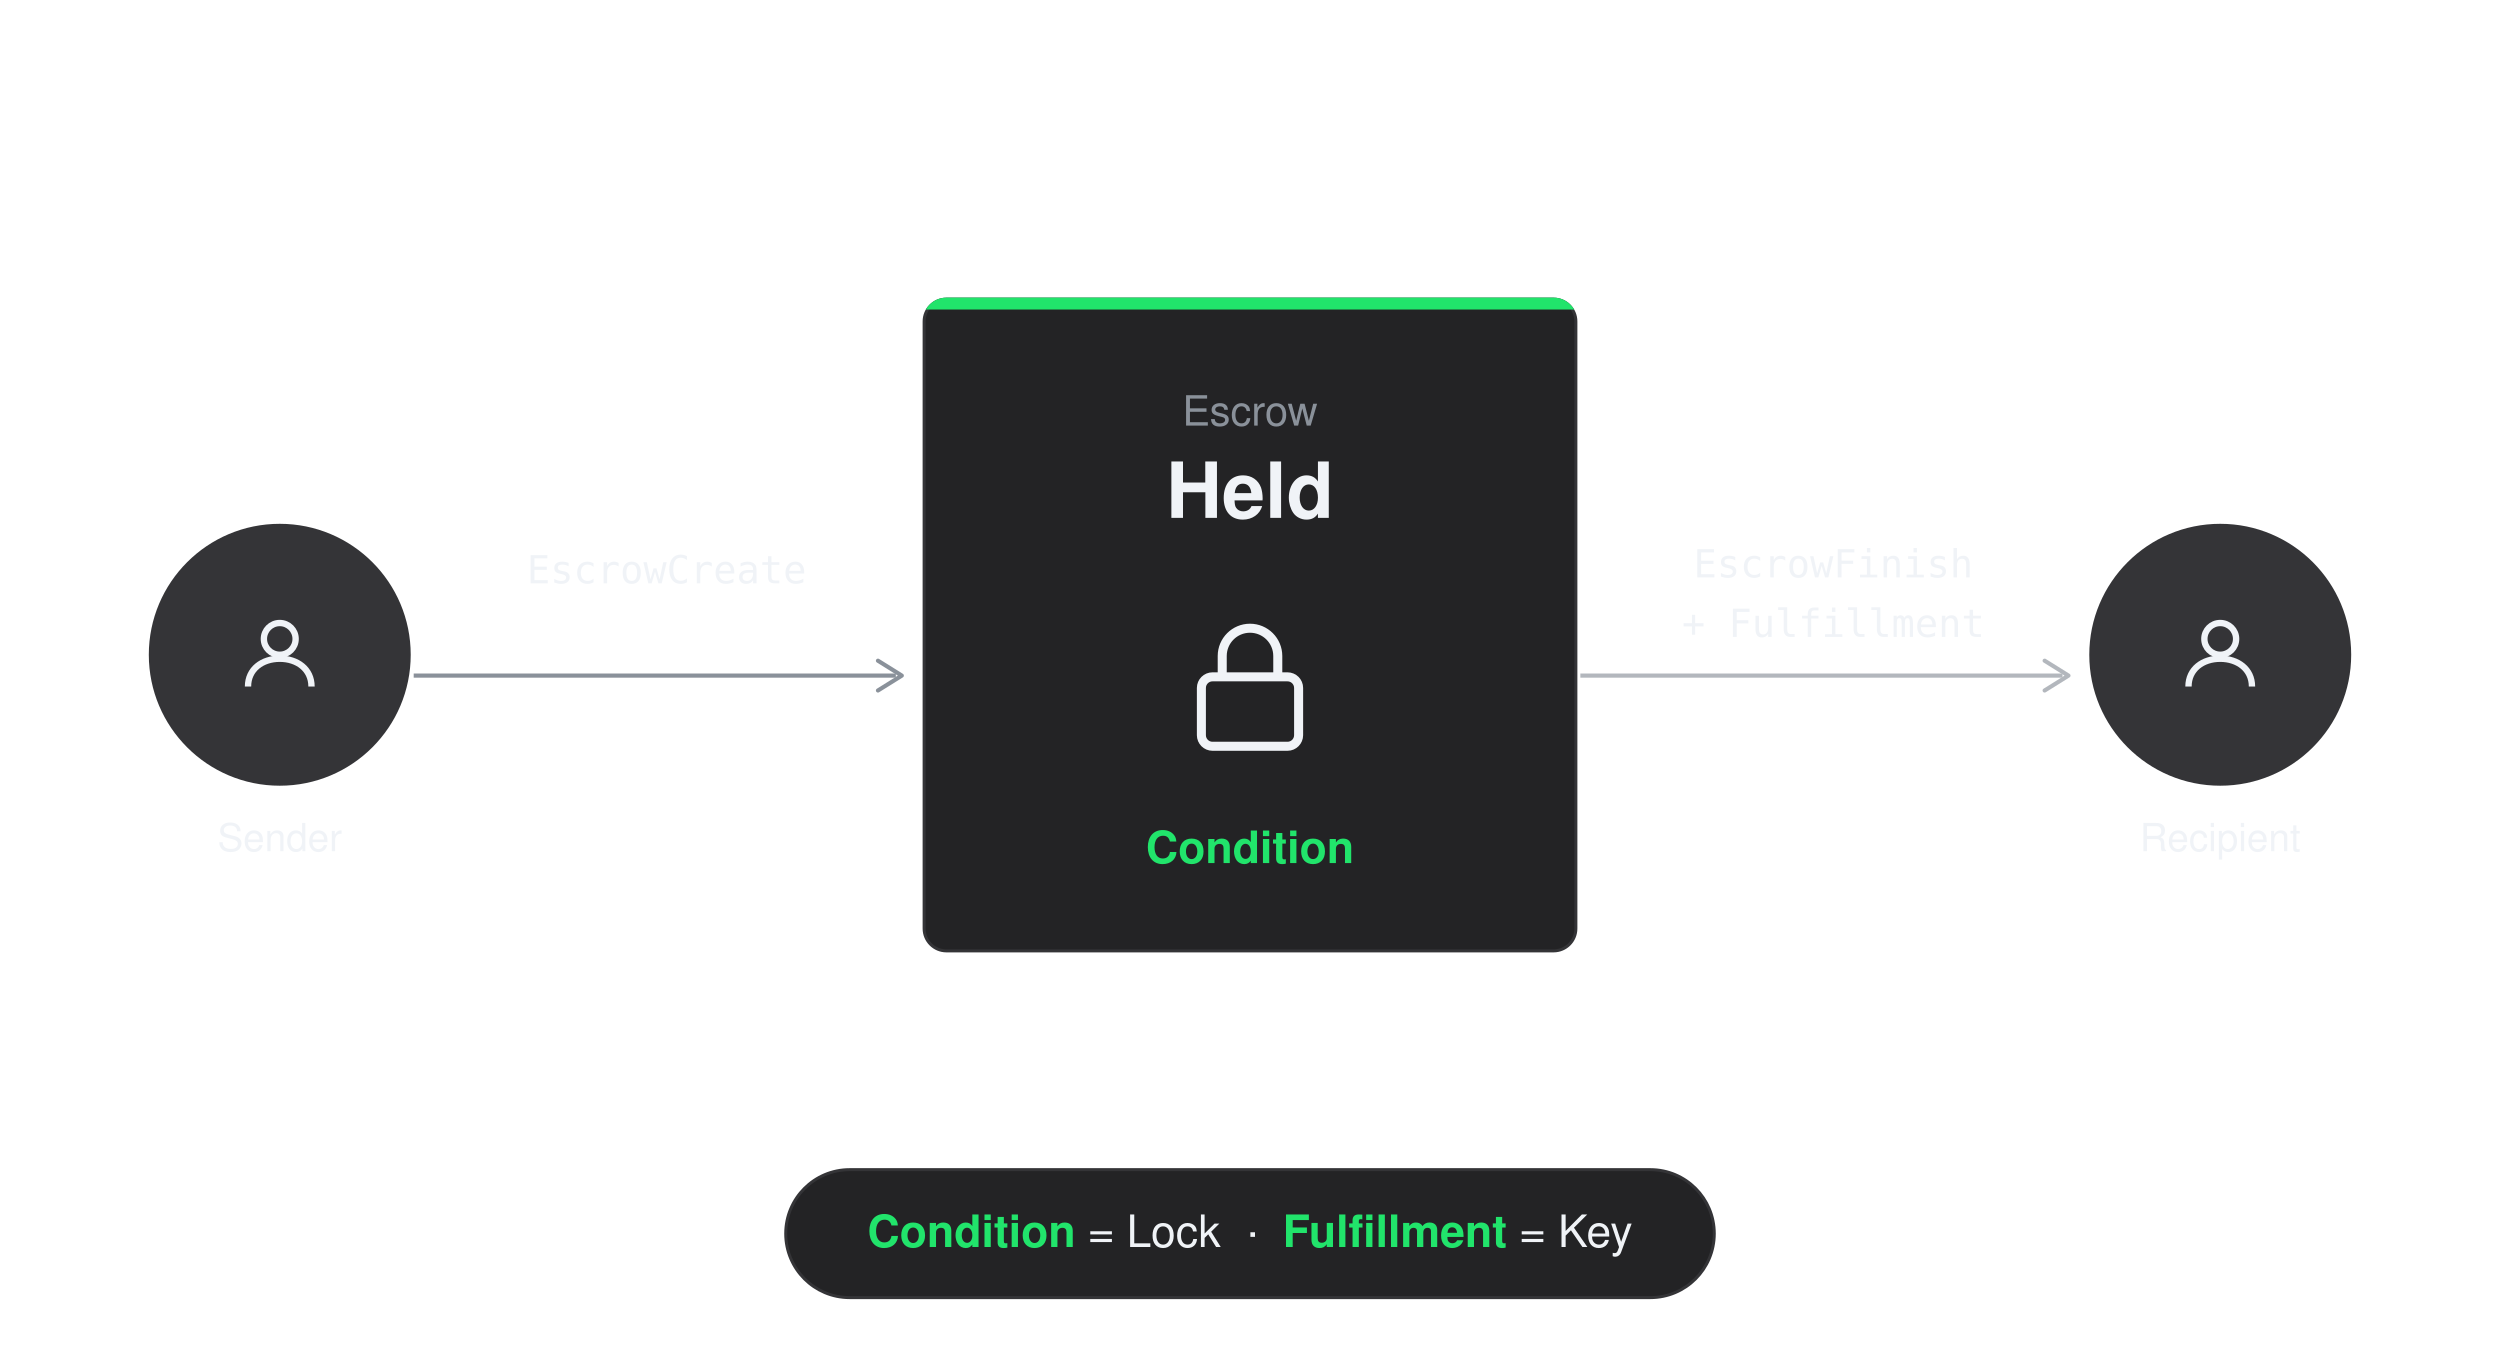
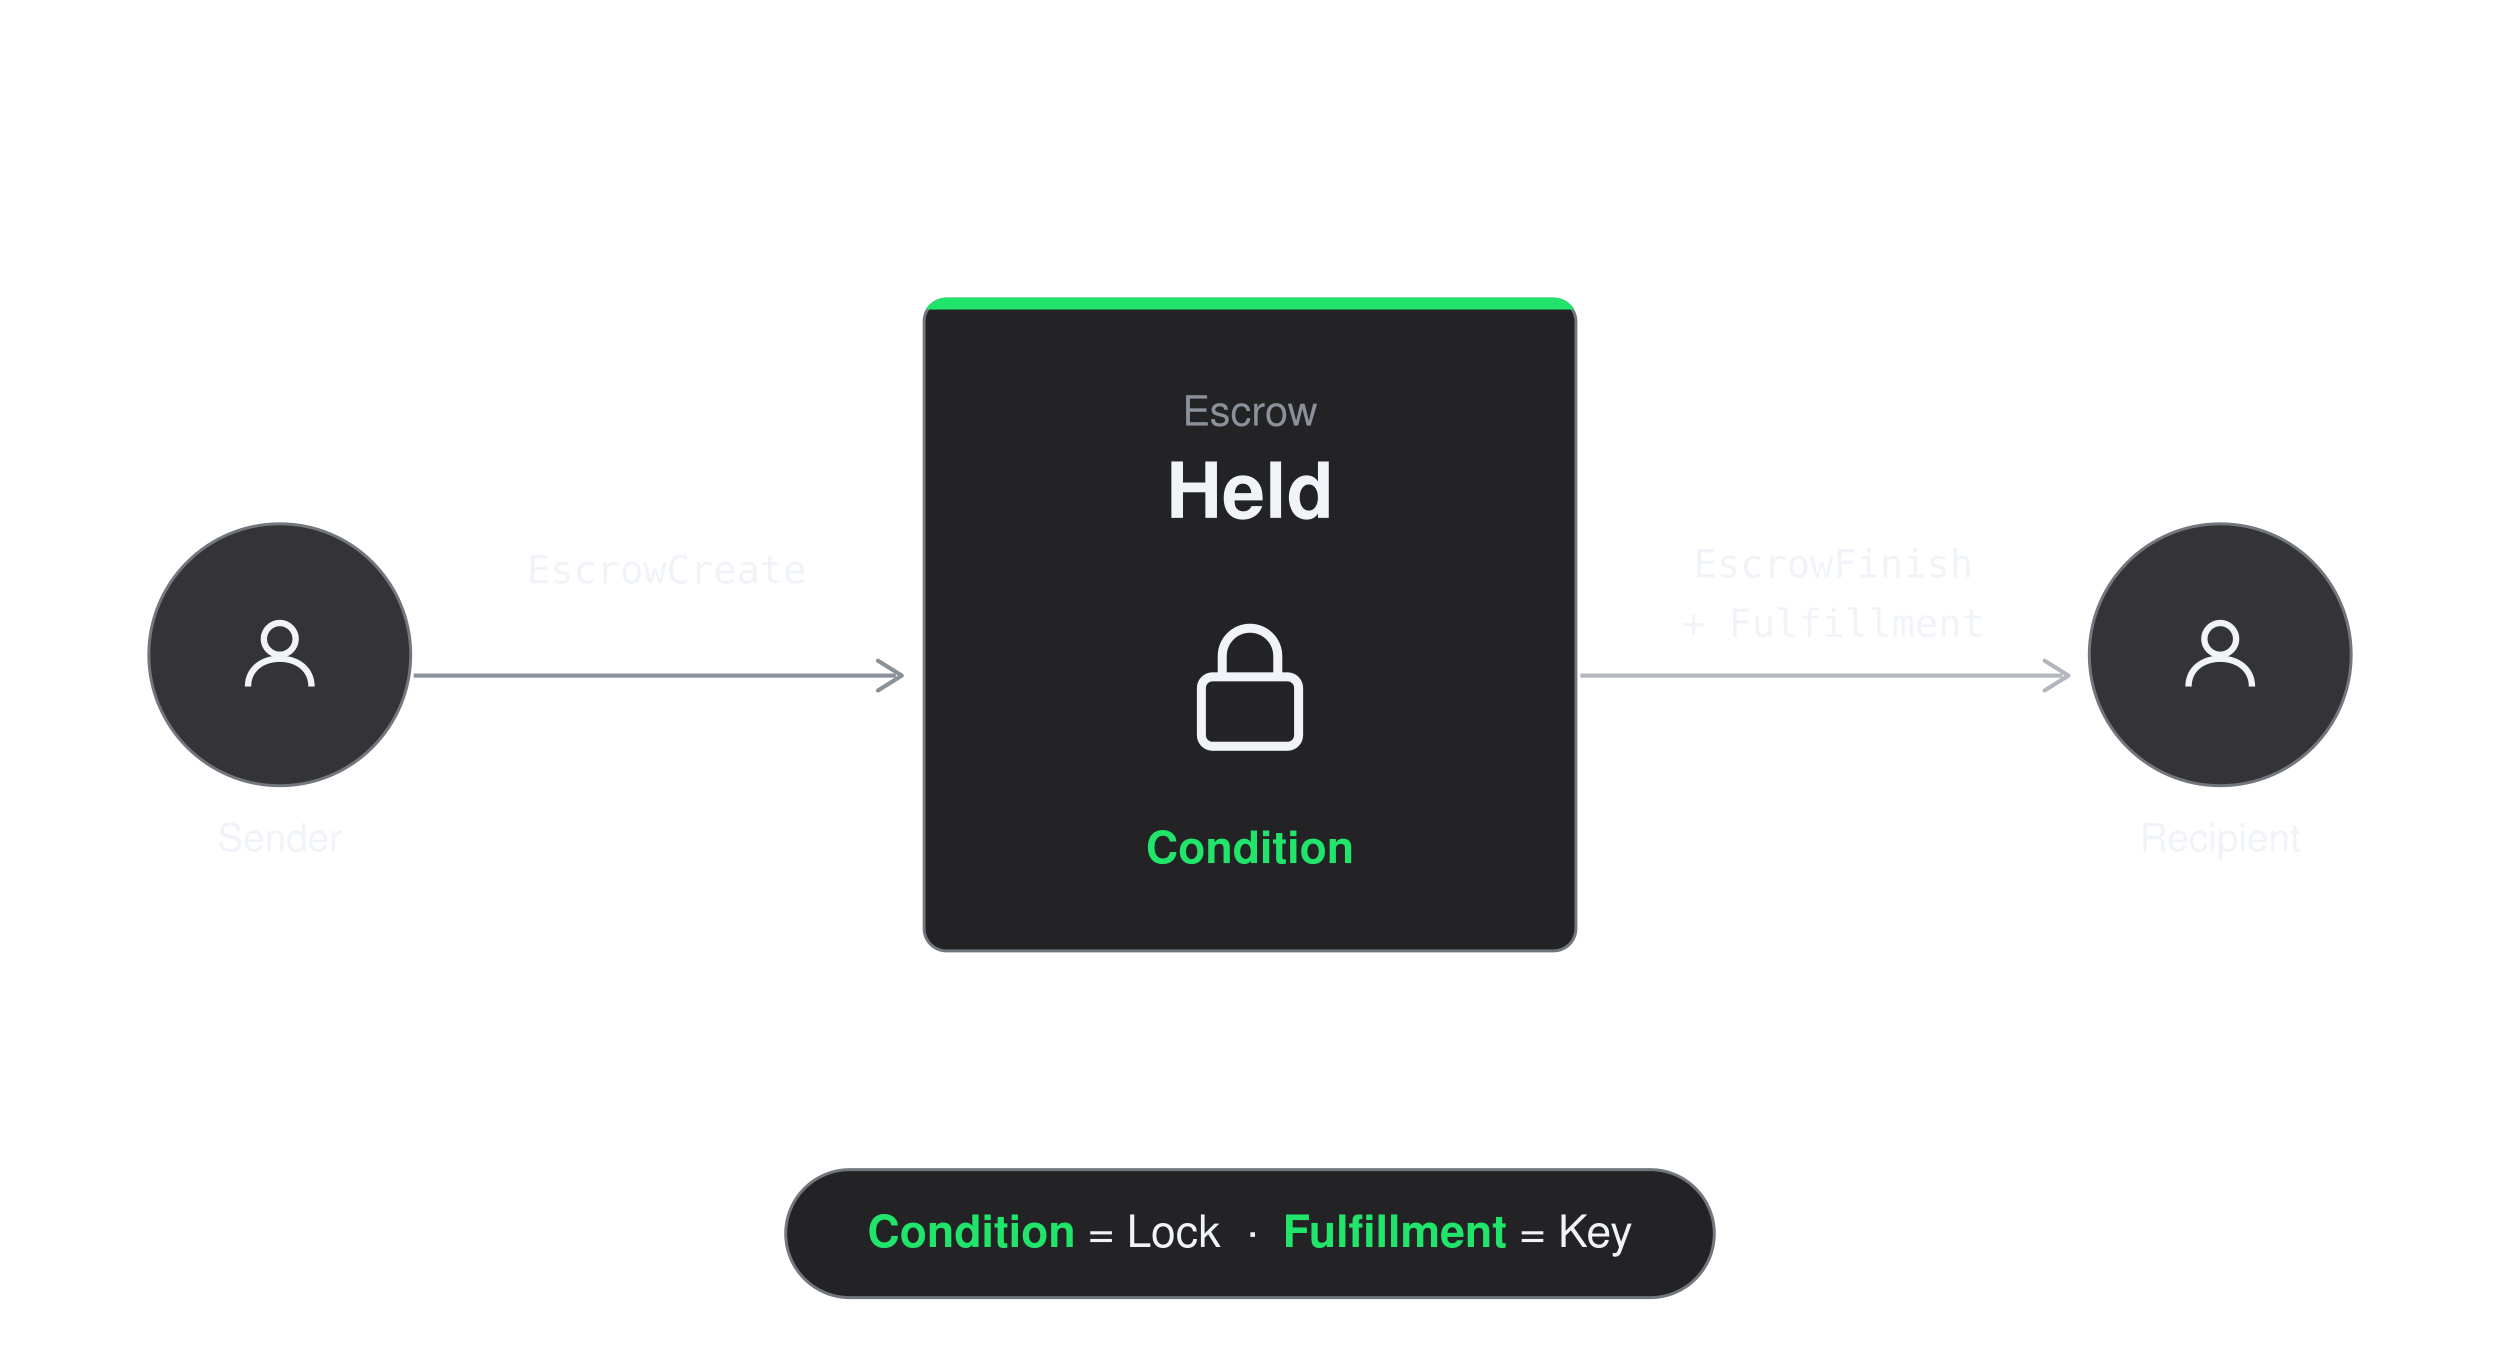
<svg xmlns="http://www.w3.org/2000/svg" viewBox="0 0 840 460" width="840" height="460" font-family="-apple-system,BlinkMacSystemFont,'Helvetica Neue',Helvetica,Arial,sans-serif">
-   <circle cx="94" cy="220" r="44" fill="#343437" />
+   <circle cx="94" cy="220" r="44" fill="#343437" stroke="#72777E" stroke-width="1" />
  <g transform="translate(78,204) scale(1.3333)">
    <circle cx="12" cy="8" r="4" fill="none" stroke="#F0F3F7" stroke-width="1.6" />
    <path d="M4 20c0-4.4 3.6-7 8-7s8 2.6 8 7" fill="none" stroke="#F0F3F7" stroke-width="1.6" />
  </g>
  <text x="94" y="286" text-anchor="middle" font-size="13" fill="#F0F3F7">Sender</text>
  <text x="224" y="196" text-anchor="middle" font-family="'SFMono-Regular','Consolas','Menlo',monospace" font-size="13" fill="#F0F3F7">EscrowCreate</text>
  <line x1="139" y1="227" x2="301" y2="227" stroke="#8A919A" stroke-width="1.4" />
  <path d="M295 222 L303 227 L295 232" fill="none" stroke="#8A919A" stroke-width="1.4" stroke-linecap="round" stroke-linejoin="round" />
  <defs>
    <clipPath id="cardclip">
      <rect x="310" y="100" width="220" height="220" rx="8" />
    </clipPath>
  </defs>
-   <rect x="310.5" y="100.5" width="219" height="219" rx="7.5" fill="#232325" stroke="#343437" stroke-width="1" />
+   <rect x="310.5" y="100.5" width="219" height="219" rx="7.5" fill="#232325" stroke="#72777E" stroke-width="1" />
  <rect x="310" y="100" width="220" height="4" fill="#21E46B" clip-path="url(#cardclip)" />
  <text x="420" y="143" text-anchor="middle" font-size="14" fill="#8A919A">Escrow</text>
  <text x="420" y="174" text-anchor="middle" font-size="26" font-weight="700" fill="#F0F3F7">Held</text>
  <g transform="translate(392,201.75) scale(2.3333)">
    <rect x="5" y="11" width="14" height="10" rx="1.6" fill="none" stroke="#F0F3F7" stroke-width="1.3" />
    <path d="M8 11V8a4 4 0 0 1 8 0v3" fill="none" stroke="#F0F3F7" stroke-width="1.3" />
  </g>
  <text x="420" y="290" text-anchor="middle" font-size="15" font-weight="700" fill="#21E46B">Condition</text>
  <text x="616" y="194" text-anchor="middle" font-family="'SFMono-Regular','Consolas','Menlo',monospace" font-size="13" fill="#F0F3F7">EscrowFinish</text>
  <text x="616" y="214" text-anchor="middle" font-family="'SFMono-Regular','Consolas','Menlo',monospace" font-size="13" fill="#F0F3F7">+ Fulfillment</text>
  <g opacity="0.65">
    <line x1="531" y1="227" x2="693" y2="227" stroke="#8A919A" stroke-width="1.4" />
    <path d="M687 222 L695 227 L687 232" fill="none" stroke="#8A919A" stroke-width="1.4" stroke-linecap="round" stroke-linejoin="round" />
  </g>
-   <circle cx="746" cy="220" r="44" fill="#343437" />
+   <circle cx="746" cy="220" r="44" fill="#343437" stroke="#72777E" stroke-width="1" />
  <g transform="translate(730,204) scale(1.3333)">
    <circle cx="12" cy="8" r="4" fill="none" stroke="#F0F3F7" stroke-width="1.6" />
    <path d="M4 20c0-4.4 3.6-7 8-7s8 2.6 8 7" fill="none" stroke="#F0F3F7" stroke-width="1.6" />
  </g>
  <text x="746" y="286" text-anchor="middle" font-size="13" fill="#F0F3F7">Recipient</text>
-   <rect x="264" y="393" width="312" height="43" rx="21.5" fill="#232325" stroke="#343437" stroke-width="1" />
+   <rect x="264" y="393" width="312" height="43" rx="21.5" fill="#232325" stroke="#72777E" stroke-width="1" />
  <text x="420" y="419" text-anchor="middle" font-size="15" fill="#F0F3F7">
    <tspan font-weight="700" fill="#21E46B">Condition</tspan> = Lock  ·  <tspan font-weight="700" fill="#21E46B">Fulfillment</tspan> = Key</text>
</svg>
